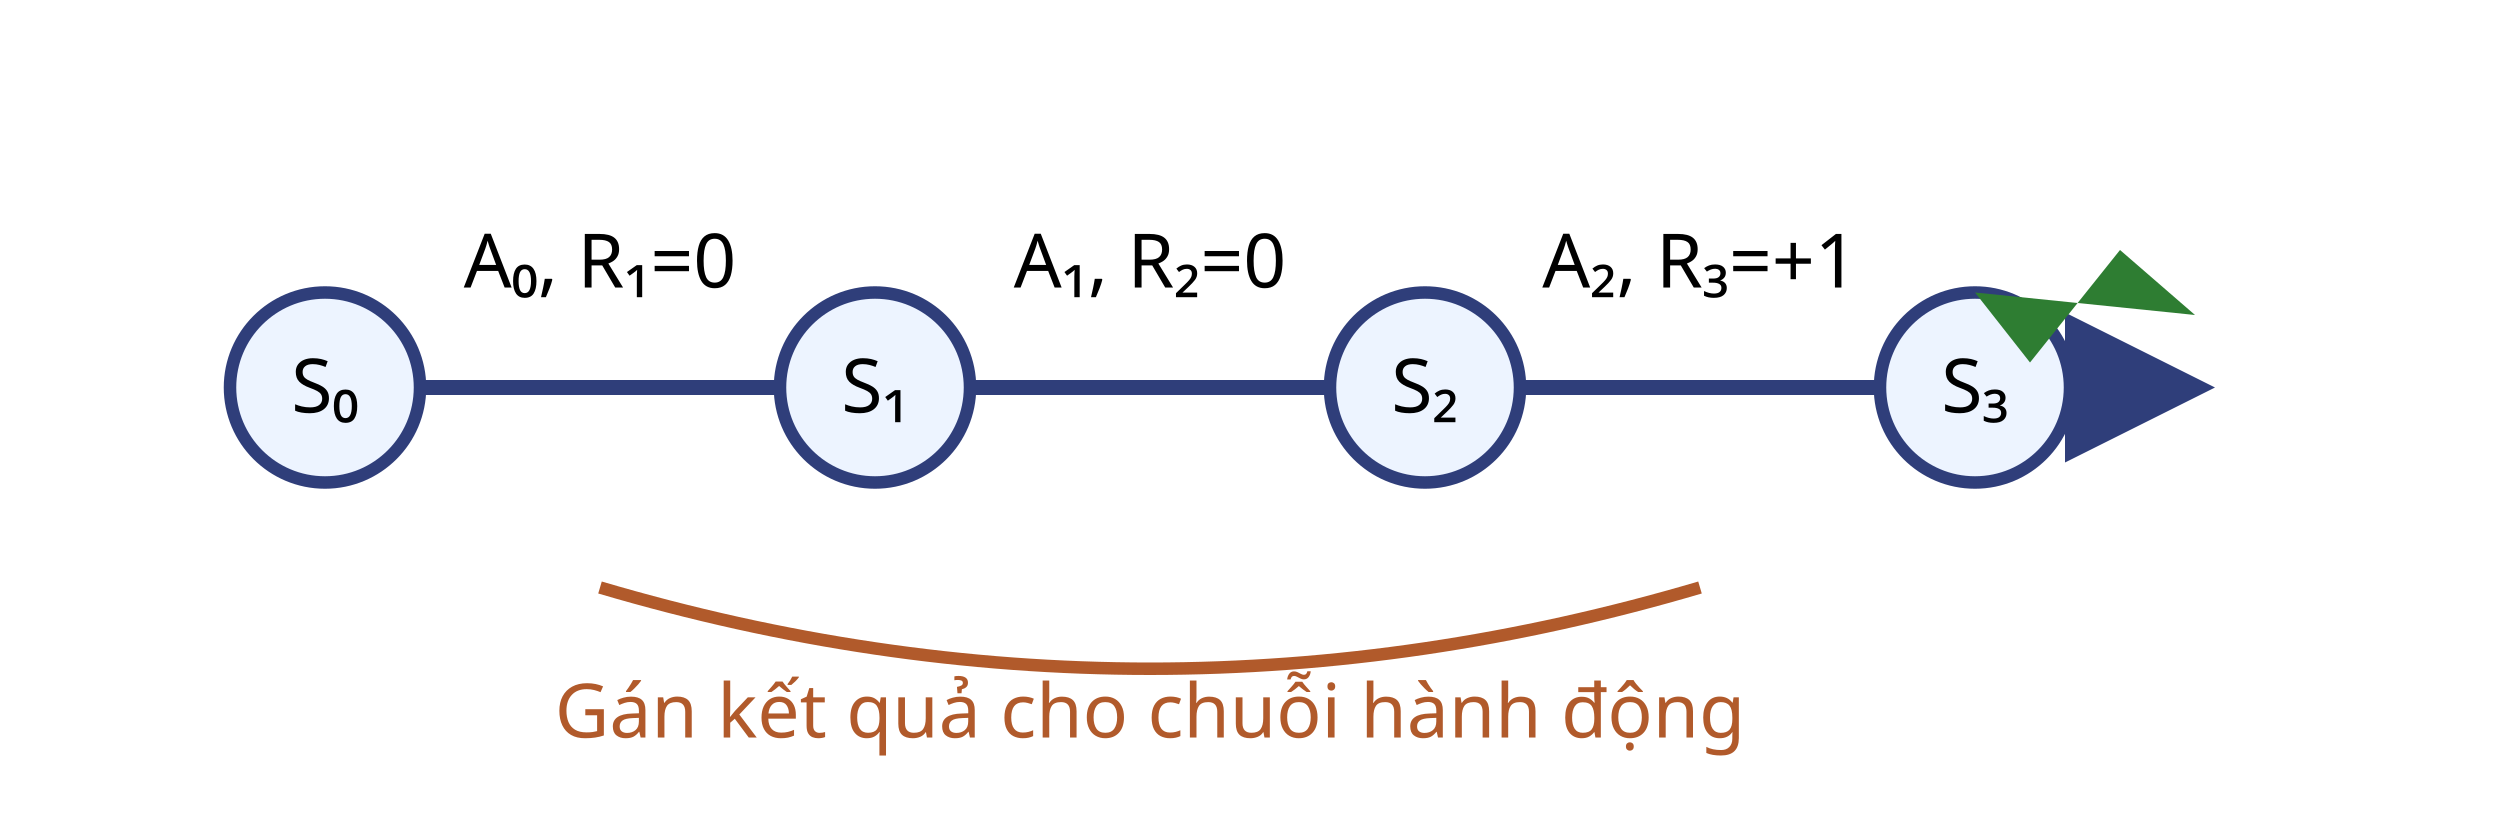
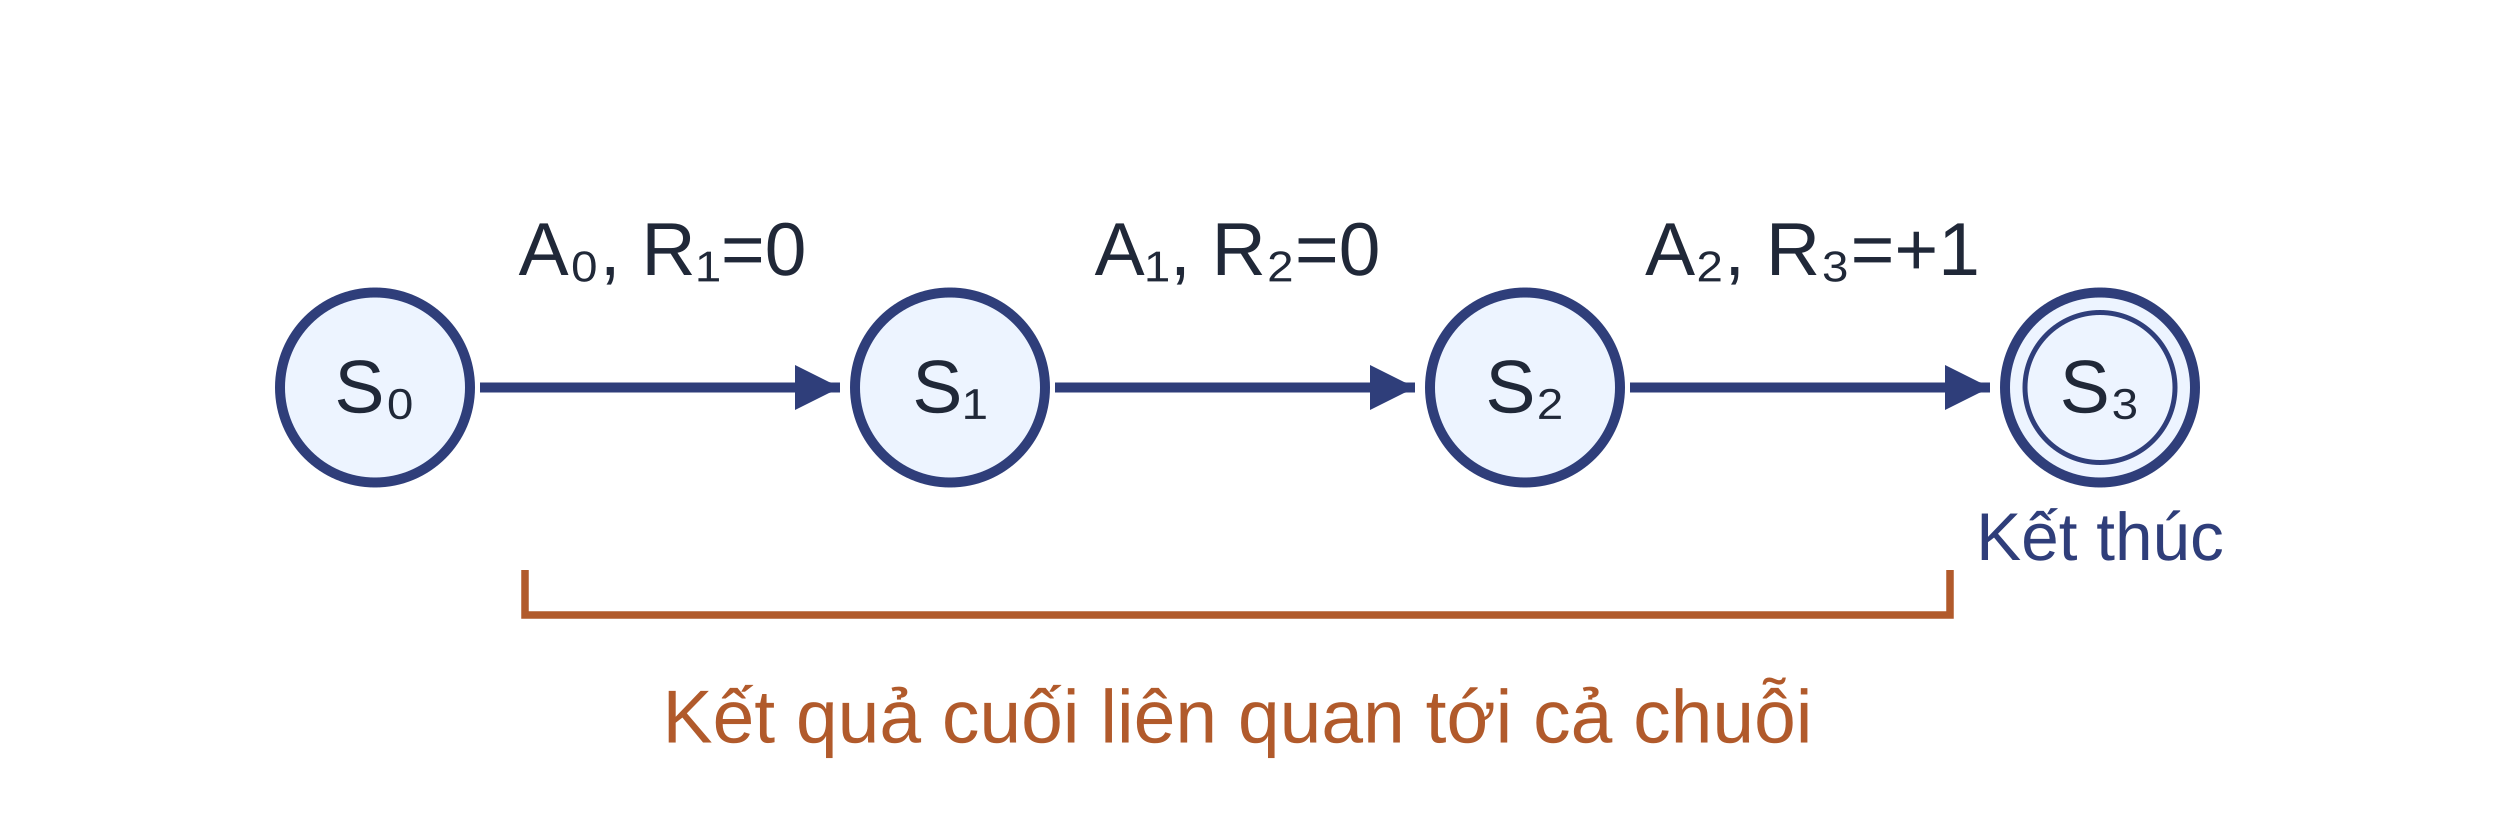
<svg xmlns="http://www.w3.org/2000/svg" viewBox="0 0 1000 330" role="img" aria-labelledby="title desc">
  <defs>
-     <marker id="a" markerWidth="10" markerHeight="10" refX="9" refY="5" orient="auto">
-       <path d="M0 0L10 5L0 10Z" fill="#2F3E7A" />
+     <marker id="transition-arrow" markerUnits="userSpaceOnUse" markerWidth="20" markerHeight="18" refX="18" refY="9" orient="auto" viewBox="0 0 20 18">
+       <path d="M0 0 L18 9 L0 18 Z" fill="#2F3E7A" />
    </marker>
  </defs>
-   <g font-family="sans-serif" text-anchor="middle">
-     <path d="M120 155H880" stroke="#2F3E7A" stroke-width="6" marker-end="url(#a)" />
-     <g fill="#EDF4FF" stroke="#2F3E7A" stroke-width="5">
-       <circle cx="130" cy="155" r="38" />
-       <circle cx="350" cy="155" r="38" />
-       <circle cx="570" cy="155" r="38" />
-       <circle cx="790" cy="155" r="38" />
+   <g font-family="Arial, sans-serif" text-anchor="middle">
+     <g fill="none" stroke="#2F3E7A" stroke-width="4" marker-end="url(#transition-arrow)">
+       <path d="M192 155 H336" />
+       <path d="M422 155 H566" />
+       <path d="M652 155 H796" />
    </g>
-     <path d="M790 117L812 145L848 100L878 126L790 117" fill="#2E7D32" />
-     <text x="130" y="165" font-size="30">S₀</text>
-     <text x="350" y="165" font-size="30">S₁</text>
-     <text x="570" y="165" font-size="30">S₂</text>
-     <text x="790" y="165" font-size="30">S₃</text>
-     <text x="240" y="115" font-size="30">A₀, R₁=0</text>
-     <text x="460" y="115" font-size="30">A₁, R₂=0</text>
-     <text x="680" y="115" font-size="30">A₂, R₃=+1</text>
-     <path d="M680 235Q460 300 240 235" fill="none" stroke="#B15A2B" stroke-width="5" />
-     <text x="460" y="295" font-size="30" fill="#B15A2B">Gán kết quả cho chuỗi hành động</text>
+     <g fill="#EDF4FF" stroke="#2F3E7A" stroke-width="4">
+       <circle cx="150" cy="155" r="38" />
+       <circle cx="380" cy="155" r="38" />
+       <circle cx="610" cy="155" r="38" />
+       <circle cx="840" cy="155" r="38" />
+     </g>
+     <circle cx="840" cy="155" r="30" fill="none" stroke="#2F3E7A" stroke-width="2" />
+     <g fill="#202838" font-size="30">
+       <text x="150" y="165">S₀</text>
+       <text x="380" y="165">S₁</text>
+       <text x="610" y="165">S₂</text>
+       <text x="840" y="165">S₃</text>
+       <text x="265" y="110">A₀, R₁=0</text>
+       <text x="495" y="110">A₁, R₂=0</text>
+       <text x="725" y="110">A₂, R₃=+1</text>
+     </g>
+     <text x="840" y="224" font-size="27" fill="#2F3E7A">Kết thúc</text>
+     <path d="M210 228 V246 H780 V228" fill="none" stroke="#B15A2B" stroke-width="3" />
+     <text x="495" y="297" font-size="30" fill="#B15A2B">Kết quả cuối liên quan tới cả chuỗi</text>
  </g>
</svg>
